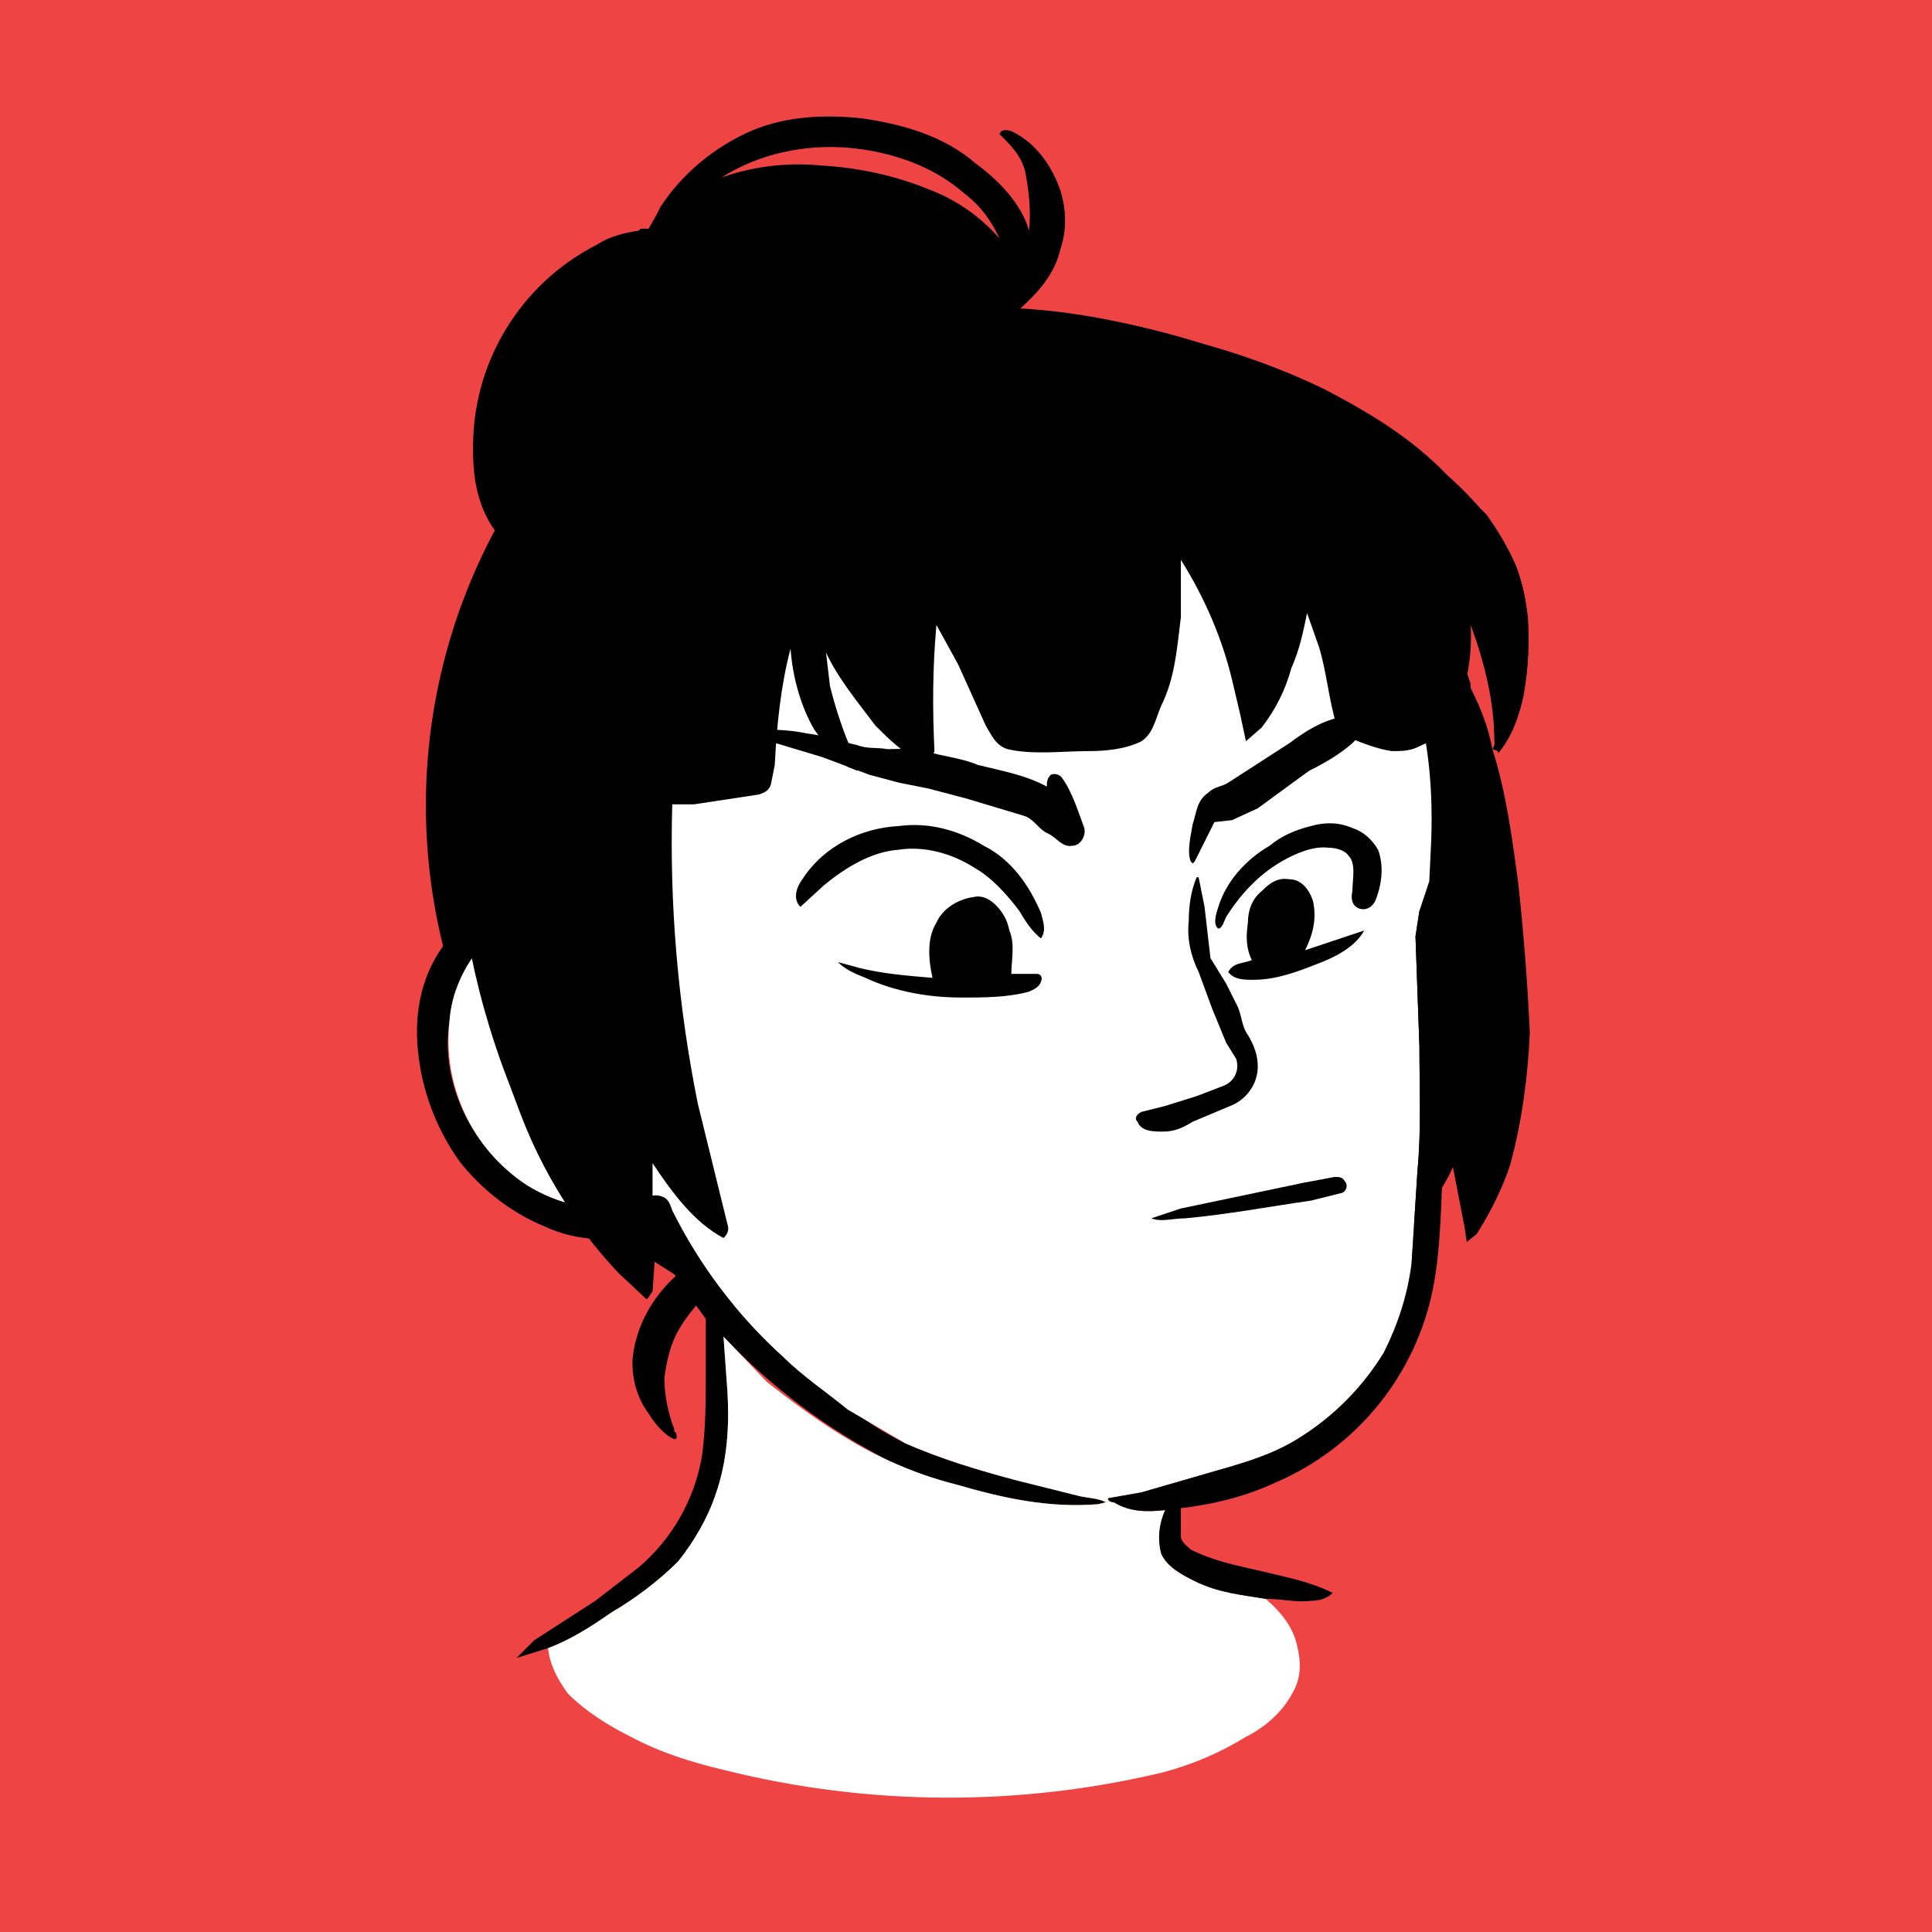
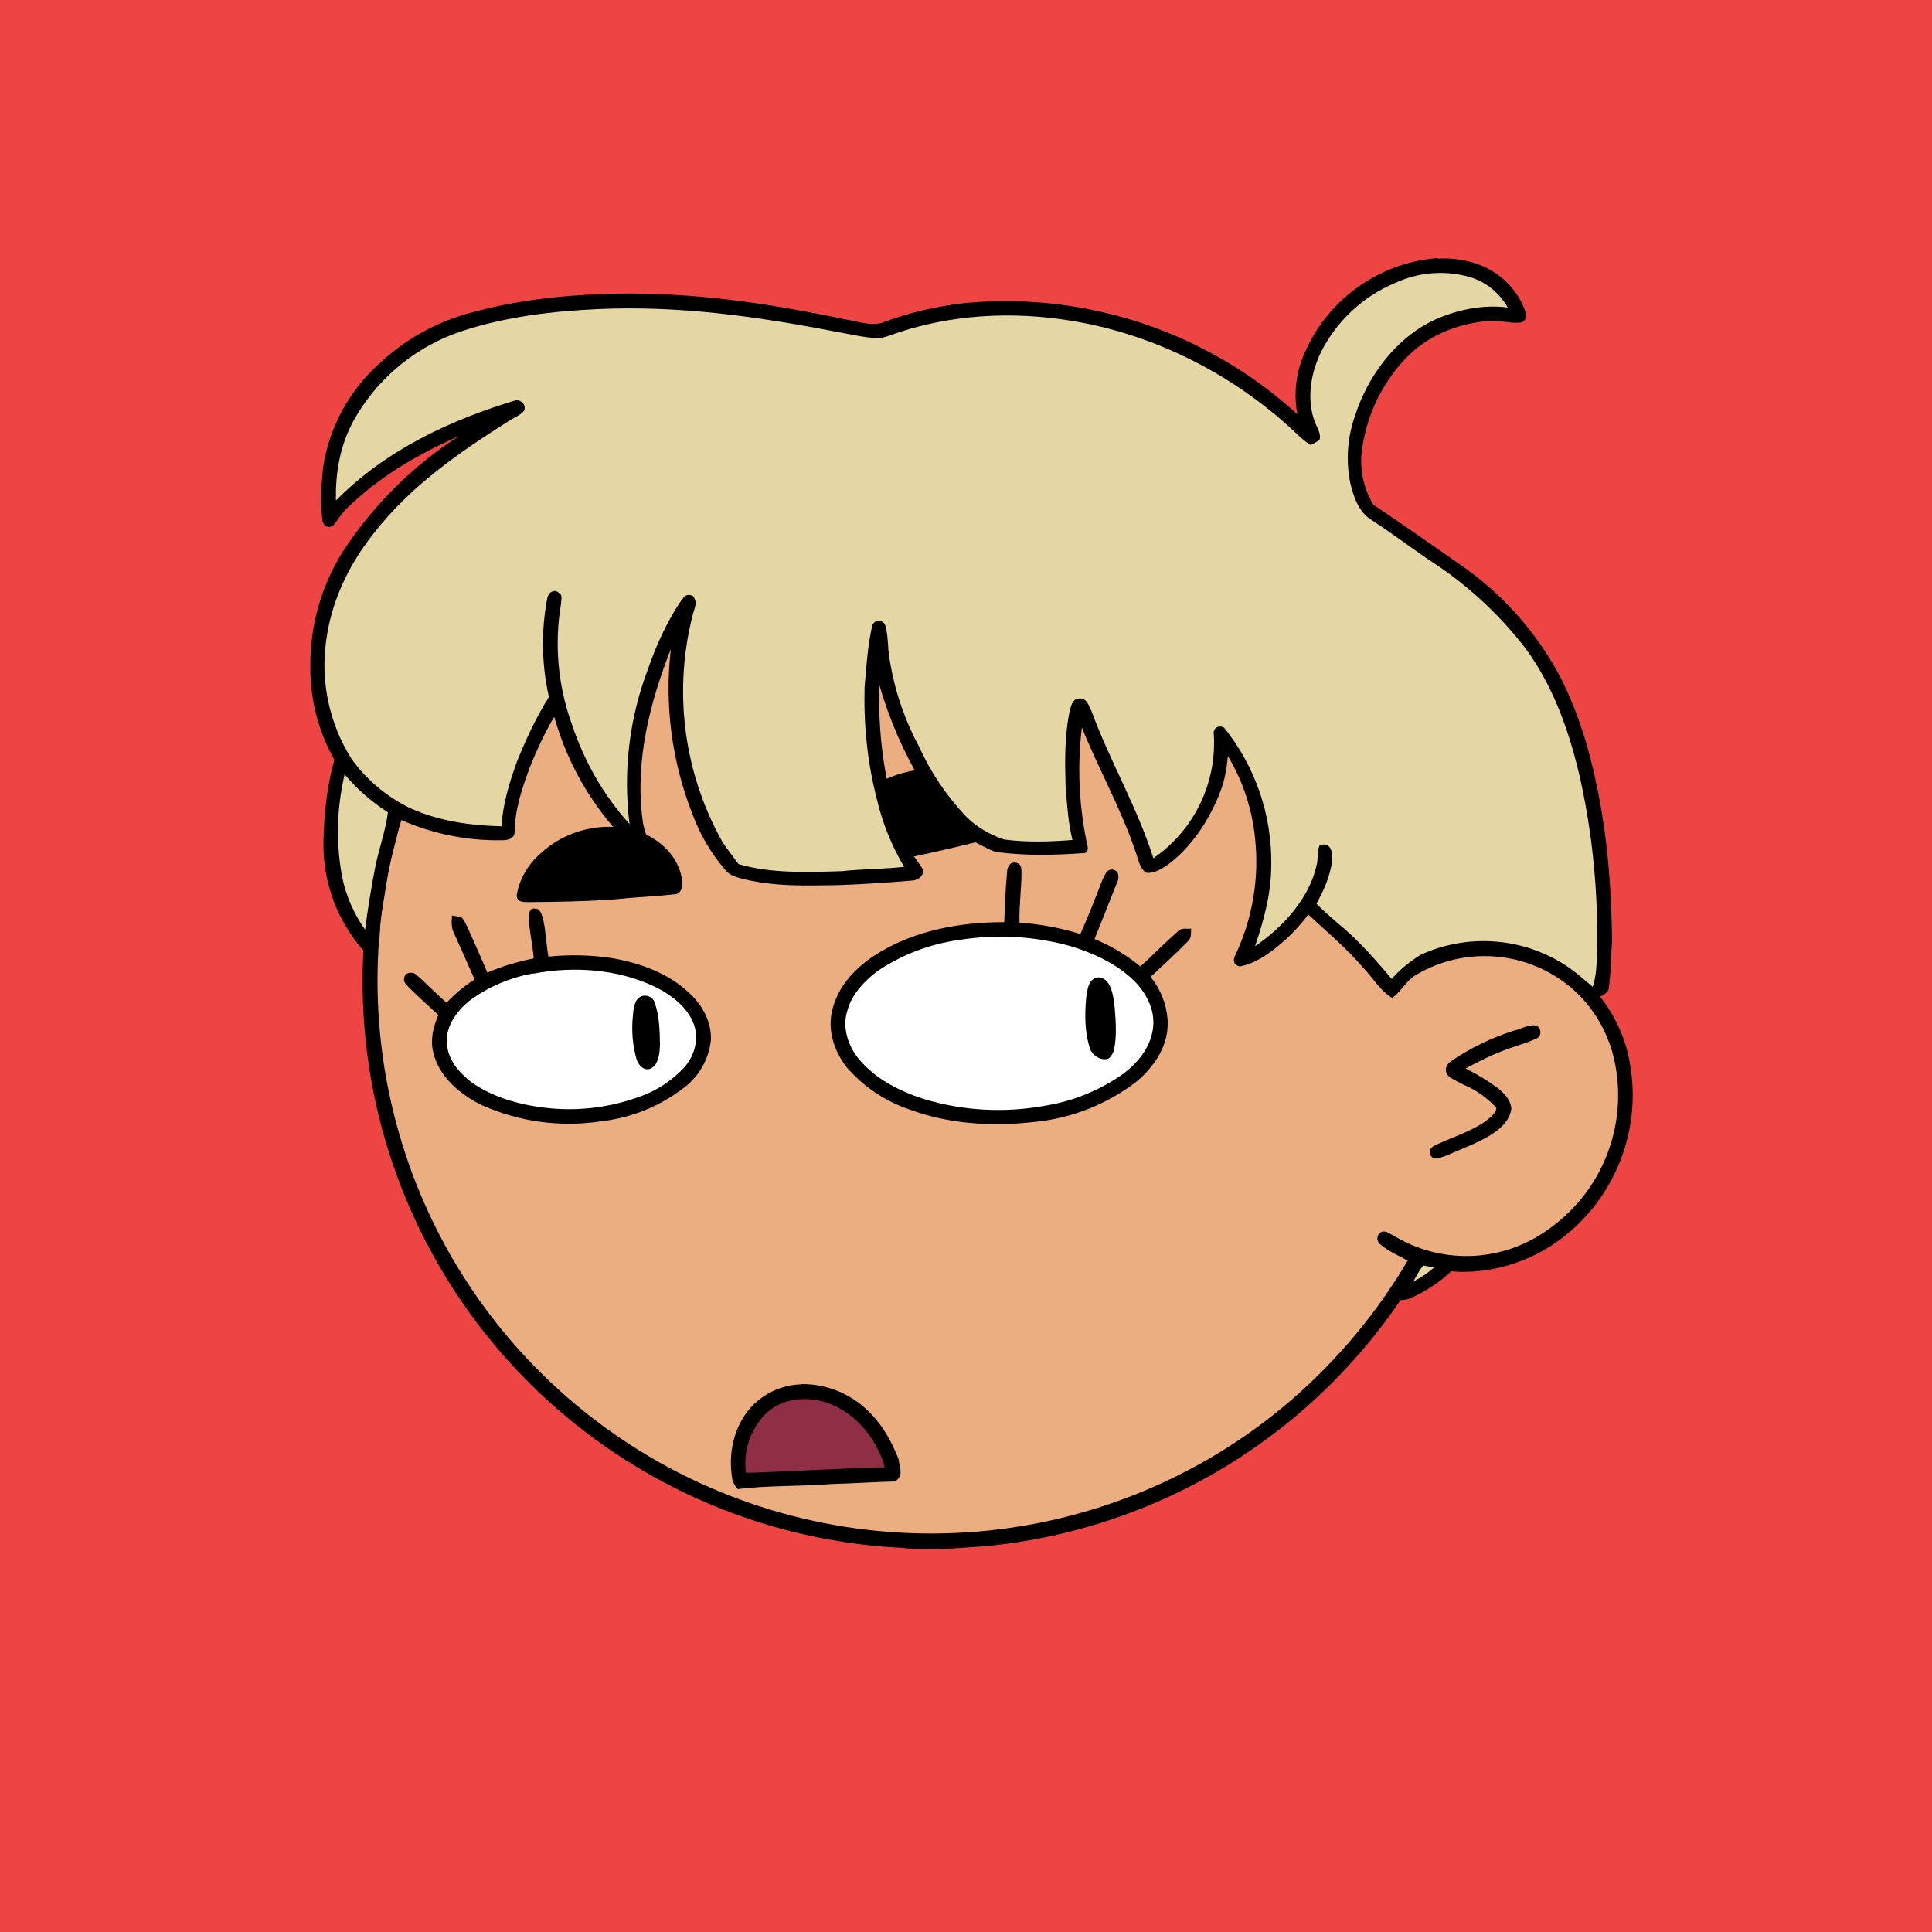
- <svg xmlns="http://www.w3.org/2000/svg" viewBox="0 0 980 980" fill="none" shape-rendering="auto">
+ <svg xmlns="http://www.w3.org/2000/svg" viewBox="0 0 762 762" fill="none" shape-rendering="auto">
  <mask id="viewboxMask">
-     <rect width="980" height="980" rx="0" ry="0" x="0" y="0" fill="#fff" />
+     <rect width="762" height="762" rx="0" ry="0" x="0" y="0" fill="#fff" />
  </mask>
  <g mask="url(#viewboxMask)">
-     <rect fill="#ef4444" width="980" height="980" x="0" y="0" />
-     <g transform="translate(10 -60)">
-       <path fill-rule="evenodd" clip-rule="evenodd" d="M427 120c21 3 42 9 58 23 11 8 23 20 27 34 1-10 0-20-2-30-2-8-7-13-13-19 1-3 5-2 7-1 12 6 20 18 24 30 3 10 3 20 0 29-3 13-11 22-21 31a391 391 0 0 1 212 79l25 25c10 14 18 29 20 46 2 18 2 37-4 55-2 7-5 14-10 19l-3-1c7 22 10 45 13 67a1185 1185 0 0 1 6 77c-1 22-4 45-10 67-4 12-10 24-17 35l-5 4-1-7-6-31c-4 9-10 18-17 26-5 6-11 10-18 14l-3 3-9 6c-16 9-33 16-50 21a569 569 0 0 1-207 15v-1h-8c-19-3-38-8-55-15l-5-2-6-3c-6 6-11 12-15 19s-6 16-7 24c0 9 2 18 5 26v1l1 1c0 1 1 3-1 3-5-2-10-8-13-13-6-8-9-19-8-29 2-16 10-30 22-41l-11-7v1l-1 14-2 3-1 1-14-13c-18-19-33-41-43-65l-6-10-3-4a296 296 0 0 1-11-298c-8-11-11-25-11-39a115 115 0 0 1 63-106c6-4 14-6 21-7l1-1h4l4-7 2-4c11-17 28-31 47-39 17-7 36-8 55-6Zm-6 15c21 2 42 9 58 23 8 6 14 14 18 23a89 89 0 0 0-36-25c-17-7-36-11-54-12a118 118 0 0 0-51 6c19-12 42-17 65-15Zm316 243-1-1c0 8 0 16-2 24l2 6v2c5 10 9 20 11 31 2-3 1-6 1-10v-3a171 171 0 0 0-11-49Z" fill="#000000" />
-       <path d="M528 244c41 6 80 22 113 47 28 21 50 49 65 81 13 28 20 60 19 91-1 15-3 30-8 44h-2l1-21c1-30-2-59-13-87-10-30-28-57-50-79-42-40-98-62-156-63a243 243 0 0 0-196 94 207 207 0 0 0-40 139l2 25c8 0 19 0 25 7l-3 3-17 1c-12 1-24 5-33 13a64 64 0 0 0-17 39c-5 32 12 65 39 83 16 10 36 15 55 9 4-2 9-5 14-3 3 1 4 4 5 7a251 251 0 0 0 90 100c8 7 18 13 28 18 18 8 38 14 57 19l32 8c5 1 9 1 13 3l-4 1c-25 2-48-3-72-10-12-3-23-7-34-12a306 306 0 0 1-84-63l2 28c1 17 0 35-6 52-4 12-11 24-19 34-10 10-22 19-34 26-10 7-21 14-32 18l-16 5 9-9 31-20 22-17a95 95 0 0 0 32-56c2-14 2-28 2-43v-27c-10-14-22-29-27-46-17 8-38 7-55-1-17-7-32-19-43-33-12-17-19-36-21-56s2-40 15-56c9-10 22-18 35-21-4-14-6-29-6-44a234 234 0 0 1 83-173 249 249 0 0 1 199-55Z" fill="#000" />
-       <path d="M653 320c22 22 40 49 50 79 11 28 14 57 13 87l-1 21-5 15-2 13 2 56c0 21 1 42-1 63l-3 47c-2 16-7 31-14 45-11 18-26 33-44 44-13 8-27 12-41 16l-38 11-17 3c0 1 1 2 3 2 8 5 17 5 26 4-3 7-4 14-2 22 3 7 11 11 17 14 12 6 24 7 36 9 7 6 14 14 16 24 2 8 2 16-2 23-5 10-14 18-24 23-13 8-27 14-42 18a468 468 0 0 1-222-1c-17-4-33-9-48-17-12-6-23-13-32-22-5-7-9-14-10-23 11-4 22-11 32-18 12-7 24-16 34-26 8-10 15-22 19-34 6-17 7-35 6-52l-2-28 22 23c19 15 40 30 62 40 11 5 22 9 34 12 24 7 47 12 72 10l4-1c-4-2-8-2-13-3l-32-8c-19-5-39-11-57-19l-29-17c-11-9-23-17-33-27a251 251 0 0 1-56-74c-1-3-2-6-5-7-5-2-10 1-14 3-19 6-39 1-55-9a88 88 0 0 1-39-83c1-14 7-28 17-39 9-8 21-12 33-13l17-1 3-3c-6-7-17-7-25-7l-2-25a207 207 0 0 1 40-139 243 243 0 0 1 196-94c58 1 114 23 156 63Z" fill="#ffffff" />
-       <path d="M710 522c3 0 3 4 4 6 3 11 4 23 5 34l2 21c1 22 2 43 1 65-1 21-1 44-5 65a136 136 0 0 1-80 99c-15 7-31 11-48 13v15c1 3 3 4 5 6 12 6 23 8 36 11 12 3 24 5 36 11-3 3-7 4-11 4-7 1-15-1-23-1-12-2-24-3-36-9-6-3-14-7-17-14-2-8-1-15 2-22-9 1-18 1-26-4-2 0-3-1-3-2l17-3 38-11c14-4 28-8 41-16 18-11 33-26 44-44 7-14 12-29 14-45l3-47c2-21 1-42 1-63l-2-56 2-13ZM252 549c8 0 17 1 23 7 5 4 10 9 12 15 1 3 0 6-2 8l-13 8c-7 6-7 19 0 25 6 5 14 8 21 11 2 0 5 1 6 3-1 2-3 3-5 3-10 0-20-3-28-9-5-3-8-8-9-13-2-8-2-17 4-24 4-6 11-9 18-12-4-5-7-11-14-13-7-3-15-3-22-5l9-4Z" fill="#000" />
-       <g fill="#000000">
-         <path d="M446 479c15-2 30 2 43 10 14 7 23 20 29 34 1 4 3 9 0 13-5-4-8-9-11-14-6-8-14-17-23-22-11-7-25-11-38-9-14 1-27 9-38 18l-12 11c-4-4-2-10 1-14 11-17 30-26 49-27ZM676 480c6 2 10 6 13 11 3 8 2 17-1 25-1 3-4 6-8 5s-5-5-4-9c0-6 2-14-2-18-2-3-7-4-10-4-8-1-17 3-24 7-12 7-21 17-28 28-1 2-2 6-4 6-3-2-1-8 0-11 4-13 14-24 26-31 6-5 13-8 21-10 7-2 14-2 21 1Z" />
-         <path d="M644 506c6 0 10 5 12 11 2 9 0 17-4 25l30-10c-5 9-16 14-24 17-10 4-21 8-32 8-5 0-10 0-13-4 3-5 7-4 12-6-3-6-3-12-2-19 0-6 2-12 7-16 4-4 8-7 14-6ZM484 515c4-1 8 1 11 4 4 4 6 8 7 13 3 7 1 15 1 22h13c2 0 3 2 2 4-1 3-4 4-6 5-11 3-23 3-34 3-17 0-34-3-49-10-5-2-10-4-14-8l11 3c12 3 25 4 37 5-2-9-3-20 2-28 3-7 11-12 19-13Z" />
-       </g>
-       <path d="m688 421 1 2-13 14c-7 6-14 10-22 14l-26 19-13 6-9 1-10 20-1 1-1-1c-2-5 0-13 1-19 2-6 2-12 8-16 3-3 7-3 10-5l31-20c8-6 16-11 25-13l19-3ZM371 430c9 0 19 0 28 2 9 1 17 4 26 6 5 2 10 1 15 2 8 0 15-1 23 2 8 2 16 3 23 6 12 3 24 5 35 11 0-2 0-4 2-6 2-1 5 0 6 2 5 7 8 17 11 25 1 4-2 9-6 9-5 1-8-4-12-6-5-2-7-7-12-9l-30-9-19-5-15-3-15-4-24-9-30-9-6-5Z" fill="#000000" />
-       <path d="M597 505h1l3 15 3 26 8 13 6 12c2 5 2 10 5 14 3 5 5 10 5 16 0 9-6 17-14 20l-19 8c-5 3-9 5-15 5-5 0-11 0-13-5-2-2 0-4 2-5l12-3 16-5 13-5c6-2 9-8 7-14l-5-8-7-17-7-19c-4-8-6-17-5-26 0-7 1-15 4-22Z" fill="#000000" />
-       <path d="M667 657c2 0 4 0 5 2 2 2 1 5-1 6l-16 4c-21 3-42 7-64 9-6 0-12 2-17 0l15-5 62-13 16-3Z" fill="#000000" />
-       <path d="M492 216c35 0 70 7 103 17 23 6 45 14 66 24 23 12 45 25 63 44 15 13 27 28 35 46 3 8 5 17 6 26 1 13 0 26-2 39-2 10-6 22-13 30l-2-6c0-20-5-40-12-59 1 19-3 40-15 55-4 4-8 5-12 7s-9 2-13 2c-7-1-15-4-22-7-2-2-5-3-6-6-4-13-5-27-9-40l-6-17c-2 10-4 19-8 28-3 11-8 21-15 30l-8 7-3-14-4-17c-5-21-14-42-26-61v29c-2 16-3 31-10 45-3 7-4 14-10 18-8 4-18 5-27 5-13 0-28 2-41-1-6-2-8-7-11-12l-14-31-11-20c-2 22-2 43-1 64-1 2 0 4-2 5-1 2-3 1-5 0-9-4-16-11-23-18-9-12-19-24-25-37l2 17c3 12 7 24 12 35l2 8-5-2c-7-5-12-12-17-19-7-12-11-27-12-41-5 19-7 39-8 59l-2 10c-1 3-3 4-6 5l-33 5h-11a670 670 0 0 0 13 152l15 61c1 3 0 5-2 7-15-8-26-23-36-38v63l-3 6a245 245 0 0 1-64-94l-6-16a397 397 0 0 1-27-151c1-40 9-80 26-116a217 217 0 0 1 76-91l31-17c11-4 22-9 34-10 10-1 21-3 31 0 4 1 8-1 12-2 20-4 41-6 61-6Z" fill="#000000" />
+     <rect fill="#ef4444" width="762" height="762" x="0" y="0" />
+     <path d="M396 164.8a224.8 224.8 0 0 1 104.8 42.4c6.2 4.9 12.5 9.4 18 15a225.4 225.4 0 0 1 71.8 149 58.5 58.5 0 0 1 50.9 42.2 71 71 0 0 1-27.6 76.5c-11 7.7-24.5 12-38 11.7-5 0-10-1.6-15-1.8-1.9 2.2-3.3 4.9-4.8 7.3A223.3 223.3 0 0 1 389 609.8c-11 .7-21.9 2-33 .7a223.7 223.7 0 0 1-178.8-342.3A223.4 223.4 0 0 1 352 163.5c14.6-1.4 29.4-.3 44 1.3Z" fill="#000" />
+     <path fill-rule="evenodd" clip-rule="evenodd" d="M498.8 213.2A216 216 0 0 0 363 169c-13-.2-26.2 1.6-39 4a218 218 0 0 0-113.6 365.5 218.5 218.5 0 0 0 260.4 40.2c35-18.8 64.2-47.3 84.4-81.5l-3-1.6c-2.8-1.4-5.7-3-8-5-2.2-2-.3-5.8 2.7-4.7 1.5.7 3 1.6 4.4 2.4a55 55 0 0 0 59.6-3.6 64.5 64.5 0 0 0 25-69.8 53.1 53.1 0 0 0-24-31 52.6 52.6 0 0 0-47-2.8c-1.6.8-3.4 1.5-5 1.3-2.5-.2-2.8-4.2-.6-5.2 8-4 16.5-5.6 25.4-6.4a217 217 0 0 0-72-146.4c-4.4-4-8.7-8.1-13.9-11.3Zm107.6 196.2c2-1.2 1.3-5.1-1.4-5-2 0-4.2.8-6.2 1.6l-1.4.4a95.1 95.1 0 0 0-25.5 12.4c-2.2 2-2.2 4.4.1 6.2a92 92 0 0 0 5.2 2.8 36 36 0 0 1 13 9.2c-.2 1.9-2 3.4-3.4 4.5l-.2.2c-3.9 3-8.8 5-13.6 7-2.5 1-4.9 2-7.1 3.1-1.7.8-2.6 2.2-1.6 3.9 1 2 3.2 1.1 5 .5l.6-.2 5.4-2.3c5.4-2.3 11-4.5 15.4-8 2.7-2.1 5.1-5.1 5.4-8.7-.5-3.4-2.7-5.7-5.3-7.8a83 83 0 0 0-11.6-7.2l-1.1-.6c5.4-3 10.8-5.6 16.6-7.7l5-1.7a52 52 0 0 0 6.7-2.6Z" fill="#ecad80" />
+     <g transform="translate(-161 -83)">
+       <path d="M561.9 423.3c1.8.4 1.9 1.9 2 3.5 0 6.7-1 13.4-.8 20.1 8.3.6 16 2 24 4.5 3.2-7.1 6-14.4 8.8-21.6 1-1.8 1.5-4.1 4-3.8 2.4.3 2.6 3 1.8 4.8l-9 22.6a69.9 69.9 0 0 1 18.1 10.8c5-4.6 9.7-9.4 14.7-13.8 1.6-1.6 3.3-1 5.3-1.1-.2 2 .3 3.6-1.4 5.1-4.7 4.8-9.7 9.3-14.6 13.9a30 30 0 0 1 6.7 16.7c.7 9.9-4.8 18.2-12 24.4a78.6 78.6 0 0 1-40.5 16.1c-16.6 1.9-33.8.9-49.5-5A56.4 56.4 0 0 1 495 504c-5-6.4-7.8-14.7-5.7-22.8 2.4-9.9 9.9-17.3 18.3-22.4 14.8-9 32.4-12.1 49.5-12.1.2-6.6.5-13.2 1.1-19.7 0-2 1.2-4.3 3.6-3.7ZM372 441.4c2-.2 2.6 2.2 3.1 3.6 1.2 5 1.3 10.2 2.2 15.3a99 99 0 0 1 25.7.7c10.9 2 22 6 30.1 13.9 5 4.6 8.5 11.2 8.3 18.1a27 27 0 0 1-10 18.5 65 65 0 0 1-33 13.7 84 84 0 0 1-47.3-6.3c-8.5-4.1-17-11.2-19.2-20.8-1.3-5.2 0-10 2-14.8-3.9-3.5-7.7-7-11.5-10.7-.8-1-2.4-2.2-2-3.6 0-2.6 3.5-3 5-1.4 4 3.5 7.7 7.4 11.7 10.9 3.4-3.6 7-6.6 11.1-9.2l-8.2-18.4c-1.1-2.2-.9-4.4-.7-6.8 1.2.2 2.6.3 3.8.8 1.2 1.2 1.8 3 2.6 4.5 2.5 5.7 5.1 11.4 7.5 17.2 6-2.6 12-4.3 18.3-5.6-.4-5.4-1.7-10.6-2-16 0-1.6.4-4.1 2.5-3.6Z" fill="#000" />
+       <path d="M539.5 453.7a103 103 0 0 1 44.2 2.6c9.5 3 19.2 7.5 26 15 4.3 5 7 11.1 6 17.7-1.1 7.2-5.8 13-11.4 17.3a73.5 73.5 0 0 1-31.1 12.8 101.6 101.6 0 0 1-47.7-2.6c-9.4-3-19-7.8-25.5-15.5-4.3-5-6.9-12.4-4.9-19 1.6-6.6 6.7-12 12-16a76 76 0 0 1 32.4-12.3ZM371.5 467c15.6-3 33-1.8 47.4 5 6.4 3 13.4 8.2 15.8 15.1 2 5.7.3 11.8-3.3 16.3a43.5 43.5 0 0 1-18.6 12.3 80.5 80.5 0 0 1-39.8 3.8c-9-1.3-18.4-4.3-26-9.6-5.1-4-9.5-9-9.8-15.9-.2-6.6 3.9-12 8.7-16.1a59.4 59.4 0 0 1 25.6-11Z" fill="#fff" />
+       <path d="M592.2 469.2c2.2-1.6 4.7-.3 6 1.7 1.8 3 2.1 6.6 2.5 10.1.4 5.2.8 10.7-.3 15.9-.3 1.3-1 2.6-2 3.5-3 1.4-6.9-1.3-7.6-4.2-2-6.2-2-13.2-1.4-19.7.4-2.3.6-5.9 2.8-7.3ZM413.3 476.3a4 4 0 0 1 6 2.4c1.8 5.1 1.9 11 2 16.3-.1 3.1-.4 8-3.8 9.5-2.6 1-4.6-1.4-5.4-3.6a45.1 45.1 0 0 1-1.5-17c.2-2.3.4-6.2 2.7-7.6Z" fill="#000" />
    </g>
-     <g transform="translate(10 -60)" />
+     <g transform="translate(-161 -83)">
+       <path d="M568.4 406c-.6-3-2.4-5-4.6-6.9a50 50 0 0 0-45.6-11.5 37.8 37.8 0 0 0-23.6 17c-2.9 5-4.8 10.6-4 16.4l.2 1.2c.2 1.7.3 3 2.4 3.6 2.2.1 4.4-.3 6.6-.7h.3l6.2-1.3 15.7-3.1c15-3.2 30-6.9 44.8-11.1 1.8-.3 1.7-1.6 1.7-3v-.6ZM430.1 431c-.8-9.8-8.9-17.4-17.9-20.3-13.2-4-28.3-.4-38.3 9.2a28 28 0 0 0-9.1 16.1c-.1 2.7 2.3 2.8 4.4 2.8h.8l9-.1c9.4-.2 18.7-.4 28-1.3 2.4-.3 4.8-.4 7.3-.6 4.2-.3 8.5-.6 12.7-1.1 2.4 0 3.3-2.6 3.1-4.6Z" fill="#000" />
+     </g>
+     <g transform="translate(-161 -83)">
+       <path d="M477 628.9a37.2 37.2 0 0 1 27.4 11.6c5 5.1 8.4 11.4 11 18 .4 3.5 2.2 6.5-1.4 8.8-8.4.2-16.7.8-25 1-12.3 1-24.7.5-37 2-1.9-2-2.3-3.8-2.5-6.4-1-8.6 1.2-17.9 6.7-24.7A28 28 0 0 1 477 629Z" fill="#000" />
+       <path d="M484.5 635.5c12.6 3 22 14 25.5 26.2-18.3.4-36.6 1.7-54.8 2.2a28 28 0 0 1 7.6-23.1c5.8-5.7 14-7 21.7-5.3Z" fill="#8F2E45" />
+     </g>
+     <g transform="translate(-161 -83)" />
+     <g transform="translate(-161 -83)" />
+     <g transform="translate(-161 -83)">
+       <path d="M728 185c7.8-.4 15.9 1.2 22.5 5.5 5.4 3.5 9.8 8.9 12 15 .4 1.8.7 4-1.5 4.7-4.2.5-8.7-1-13-.6-12.5 1-24.5 6-33.1 15.3a64.8 64.8 0 0 0-16.5 34 33.2 33.2 0 0 0 4.3 23.2c11.5 7.7 22.5 15.4 33.8 23.3a124.9 124.9 0 0 1 38.7 42.4c7.6 14 12.4 29.7 15.6 45.2 4.2 20 5.8 40.5 6 61-.5 6.5-.4 13.1-1.4 19.5-1.4 2.4-5.9 3.7-8.4 4-2.7-.9-4.7-3.9-7-5.5a53 53 0 0 0-60.5-4.5c-4 2.4-5.7 6.4-9.4 9.1-4.9-3-7.4-7.7-11.6-12.1-6.5-7.6-14.2-14-21.5-20.8a71 71 0 0 1-14.7 14.6c-3.6 2.7-7.8 5-12.3 5.9-2.2-.5-2.8-2-2-4a86.3 86.3 0 0 0 8-46.7 78.2 78.2 0 0 0-10.7-32.3c-.5 5.1-1.3 10-3.3 14.8-4.2 10.6-11 21-20.2 27.9-2.4 1.7-5.7 3.8-8.8 3.3-2.6-1.8-3-5.3-4.1-8.2-5.7-17-14.5-32.4-21.2-49.1A140.1 140.1 0 0 0 590 417c.2 1.4-.4 2.7-2 2.5-11 .8-22 1-32.8-.3-2-.2-3.8-1-5.6-2-10.6-4.7-18.6-15.6-24.8-25.1a165 165 0 0 1-17-39c-.5 18.8 1.7 37.3 7.8 55 1.9 5.1 4 10.5 7.4 14.8.8 1.2 2 2.5 2.2 4-.5 2-2.4 3.3-4.4 3.4a631 631 0 0 1-28.8 1.8c-13.2.2-25.6.7-38.6-2.6-2.3-.7-4.4-1.2-6-3a72 72 0 0 1-13.4-22.7c-8-20.5-11-42.9-8.4-64.8-8.3 21-14.2 44.3-11.2 67 .3 3.8 2 7.1 2.7 10.8-1.3 2.7-4 3-6 1a113.6 113.6 0 0 1-31.5-52.1c-3.8 6.4-6.9 13.2-9.7 20.1-3 8.2-5.8 16.3-5.9 25.2 0 2.8-2.6 3.4-5 3.4a94.2 94.2 0 0 1-40-8.1c-.9 4-1.7 7.9-2.8 11.7-2.4 8.8-3.4 18-5 26.9-.6 3.9-.1 8-1.2 11.9-.7 2.8-4.9 2.3-6.3.4a63.4 63.4 0 0 1-15-45.3c.3-9.8 1.5-19.8 4.2-29.2a73.5 73.5 0 0 1-9.5-36.8 83.9 83.9 0 0 1 12.6-45 155 155 0 0 1 46-45.9c-16.4 7.3-31.4 16-44.3 28.6-2 2-3.5 4.5-5.3 6.7-2 1.3-4.1 0-4.3-2.4-.7-7-.4-14 .4-21a69 69 0 0 1 22-40.4 84.4 84.4 0 0 1 36-20.1c16.7-4.6 34.2-6.8 51.5-7.4 32.7-1.3 64.1 3.2 96 9.9 5.1.7 11 3.2 16 1 10.2-3.8 21.1-6.2 32-7.4a170.6 170.6 0 0 1 130.7 43.9 40.5 40.5 0 0 1 2.2-22.6 62.4 62.4 0 0 1 53-39ZM720 576.5c3.9-.2 8.1 1.6 12 2.5 2.5.3 3.1 3.8 1.4 5.4a58 58 0 0 1-15.6 10.4c-2.8 1.4-5.4.9-8.4.7-1.1-4.5 3.2-7.2 5-11 1.8-2.4 3-6.6 5.5-8Z" fill="#000" />
+       <path d="M740.8 192.3c6.5 2 11.4 6.1 14.9 12-9.9-1.3-20.3.9-29.2 5-15 7.1-26 22-31 37.5a50 50 0 0 0-2 26.4c1.2 5.4 3.4 11.9 8.5 14.9 7.6 5 14.9 10.4 22.4 15.6a150.5 150.5 0 0 1 38.1 34.8c16 21.6 22.6 50.3 26.1 76.5 1.9 15 2.7 30 2.2 45.2-.1 4-.3 8-1.6 12-4.2-3.4-8-7-12.7-9.7a59.6 59.6 0 0 0-55-3 48.3 48.3 0 0 0-11.6 9.6c-4.9-5.8-9.8-11.5-15.3-16.7-4.7-4.5-9.9-8.3-14.4-13 2.7-4.7 5-10 6-15.4.3-2.2.6-5.3-1-7.1-1.2-1-2.4-1-3.7-.5-1.2 2.3-.5 5.3-1.2 7.8-2.9 13.2-13.4 24.6-24.3 32 3.6-10.6 6.4-21 6.4-32.2a84.4 84.4 0 0 0-18.6-54c-1.7-1-4.1-.3-4.1 2a55.2 55.2 0 0 1-23.8 49.5c-6.4-20.2-17.1-38.2-24.4-58-.9-1.9-1.9-5.2-4.5-5-2.7-.2-3.4 2.3-4 4.4-2.2 10.4-2 20.3-1.7 30.9.6 6.8 1 13.8 2.7 20.5-9.1.7-18 1-27-.2-5.5-1.8-11-5-15-9.1a99.3 99.3 0 0 1-18.5-27.5 108.1 108.1 0 0 1-11.5-33.7c-1-4.6-.5-9.5-1.8-14-.7-2.6-4.5-2.5-5.2 0-1.8 7.9-2.3 16.1-3 24.2-.4 14.7 1.1 29.8 4.8 44a95 95 0 0 0 10.8 26.9c-8.2.9-16.4.8-24.6 1.7-13.2.4-28 1-40.7-2.8-2.2-3-4.4-5.7-6.4-8.8a121.4 121.4 0 0 1-11.8-89c.6-2.9 2.5-5.6 0-8.1-2.4-.7-3 .1-4.4 1.9-5.6 8.3-9.8 17.5-13.1 27a127.1 127.1 0 0 0-7.3 61.2c-10.3-11.3-18-25-22.8-39.5a93.6 93.6 0 0 1-4.2-47.5c0-1.7.8-3.2-1-4.3-1.8-1.5-4 0-4.4 2a95.5 95.5 0 0 0 .6 39.2c-5 7.9-9 16.6-12.5 25.2-3 8.2-5.7 17-6.2 25.8-12.2-.3-24.5-2-35.7-7a61.6 61.6 0 0 1-23.4-19.5 69.3 69.3 0 0 1-10.1-46.4c2-15.5 8.7-29.8 18.3-42 14.9-19.3 33.7-32.2 54-45.1 1.9-1.2 4.5-2.2 5.9-4 .6-2.6-.8-3.1-2.5-4.3-26.7 8-52 19.8-71.8 39.8-.3-11.8 2-23.6 8.3-33.8a76.3 76.3 0 0 1 41.7-33.1c17.1-5.6 35.5-7.8 53.5-8.6 31.6-1.4 62 2.8 93 8.8 6 1 12 2.6 18 2.7 2.7-.5 5.3-1.6 8-2.5 23.6-7.6 48.7-8.2 73-3.4 30.1 6 58.4 20.7 81.1 41.4 2.5 2.3 4.9 4.8 7.8 6.6 1.2-.6 2.5-1.2 3.5-2 1-2.7-1.7-5.8-2.3-8.5-2.6-8.4-1-17.7 2.6-25.5a57.8 57.8 0 0 1 29.8-28 42.2 42.2 0 0 1 29.3-2.2ZM296.9 388.4a76 76 0 0 0 17.1 15c-1 7.8-3.8 15-5.2 22.6-1.5 7.9-2.8 15.8-3.8 23.7a56 56 0 0 1-9-20.5 98 98 0 0 1 .2-37.4l.7-3.4ZM722.3 582.1l4.4.8a48 48 0 0 1-8.3 5.6c1.2-2.1 2.4-4.5 3.9-6.4Z" fill="#e5d7a3" />
+     </g>
+     <g transform="translate(-161 -83)" />
  </g>
</svg>
